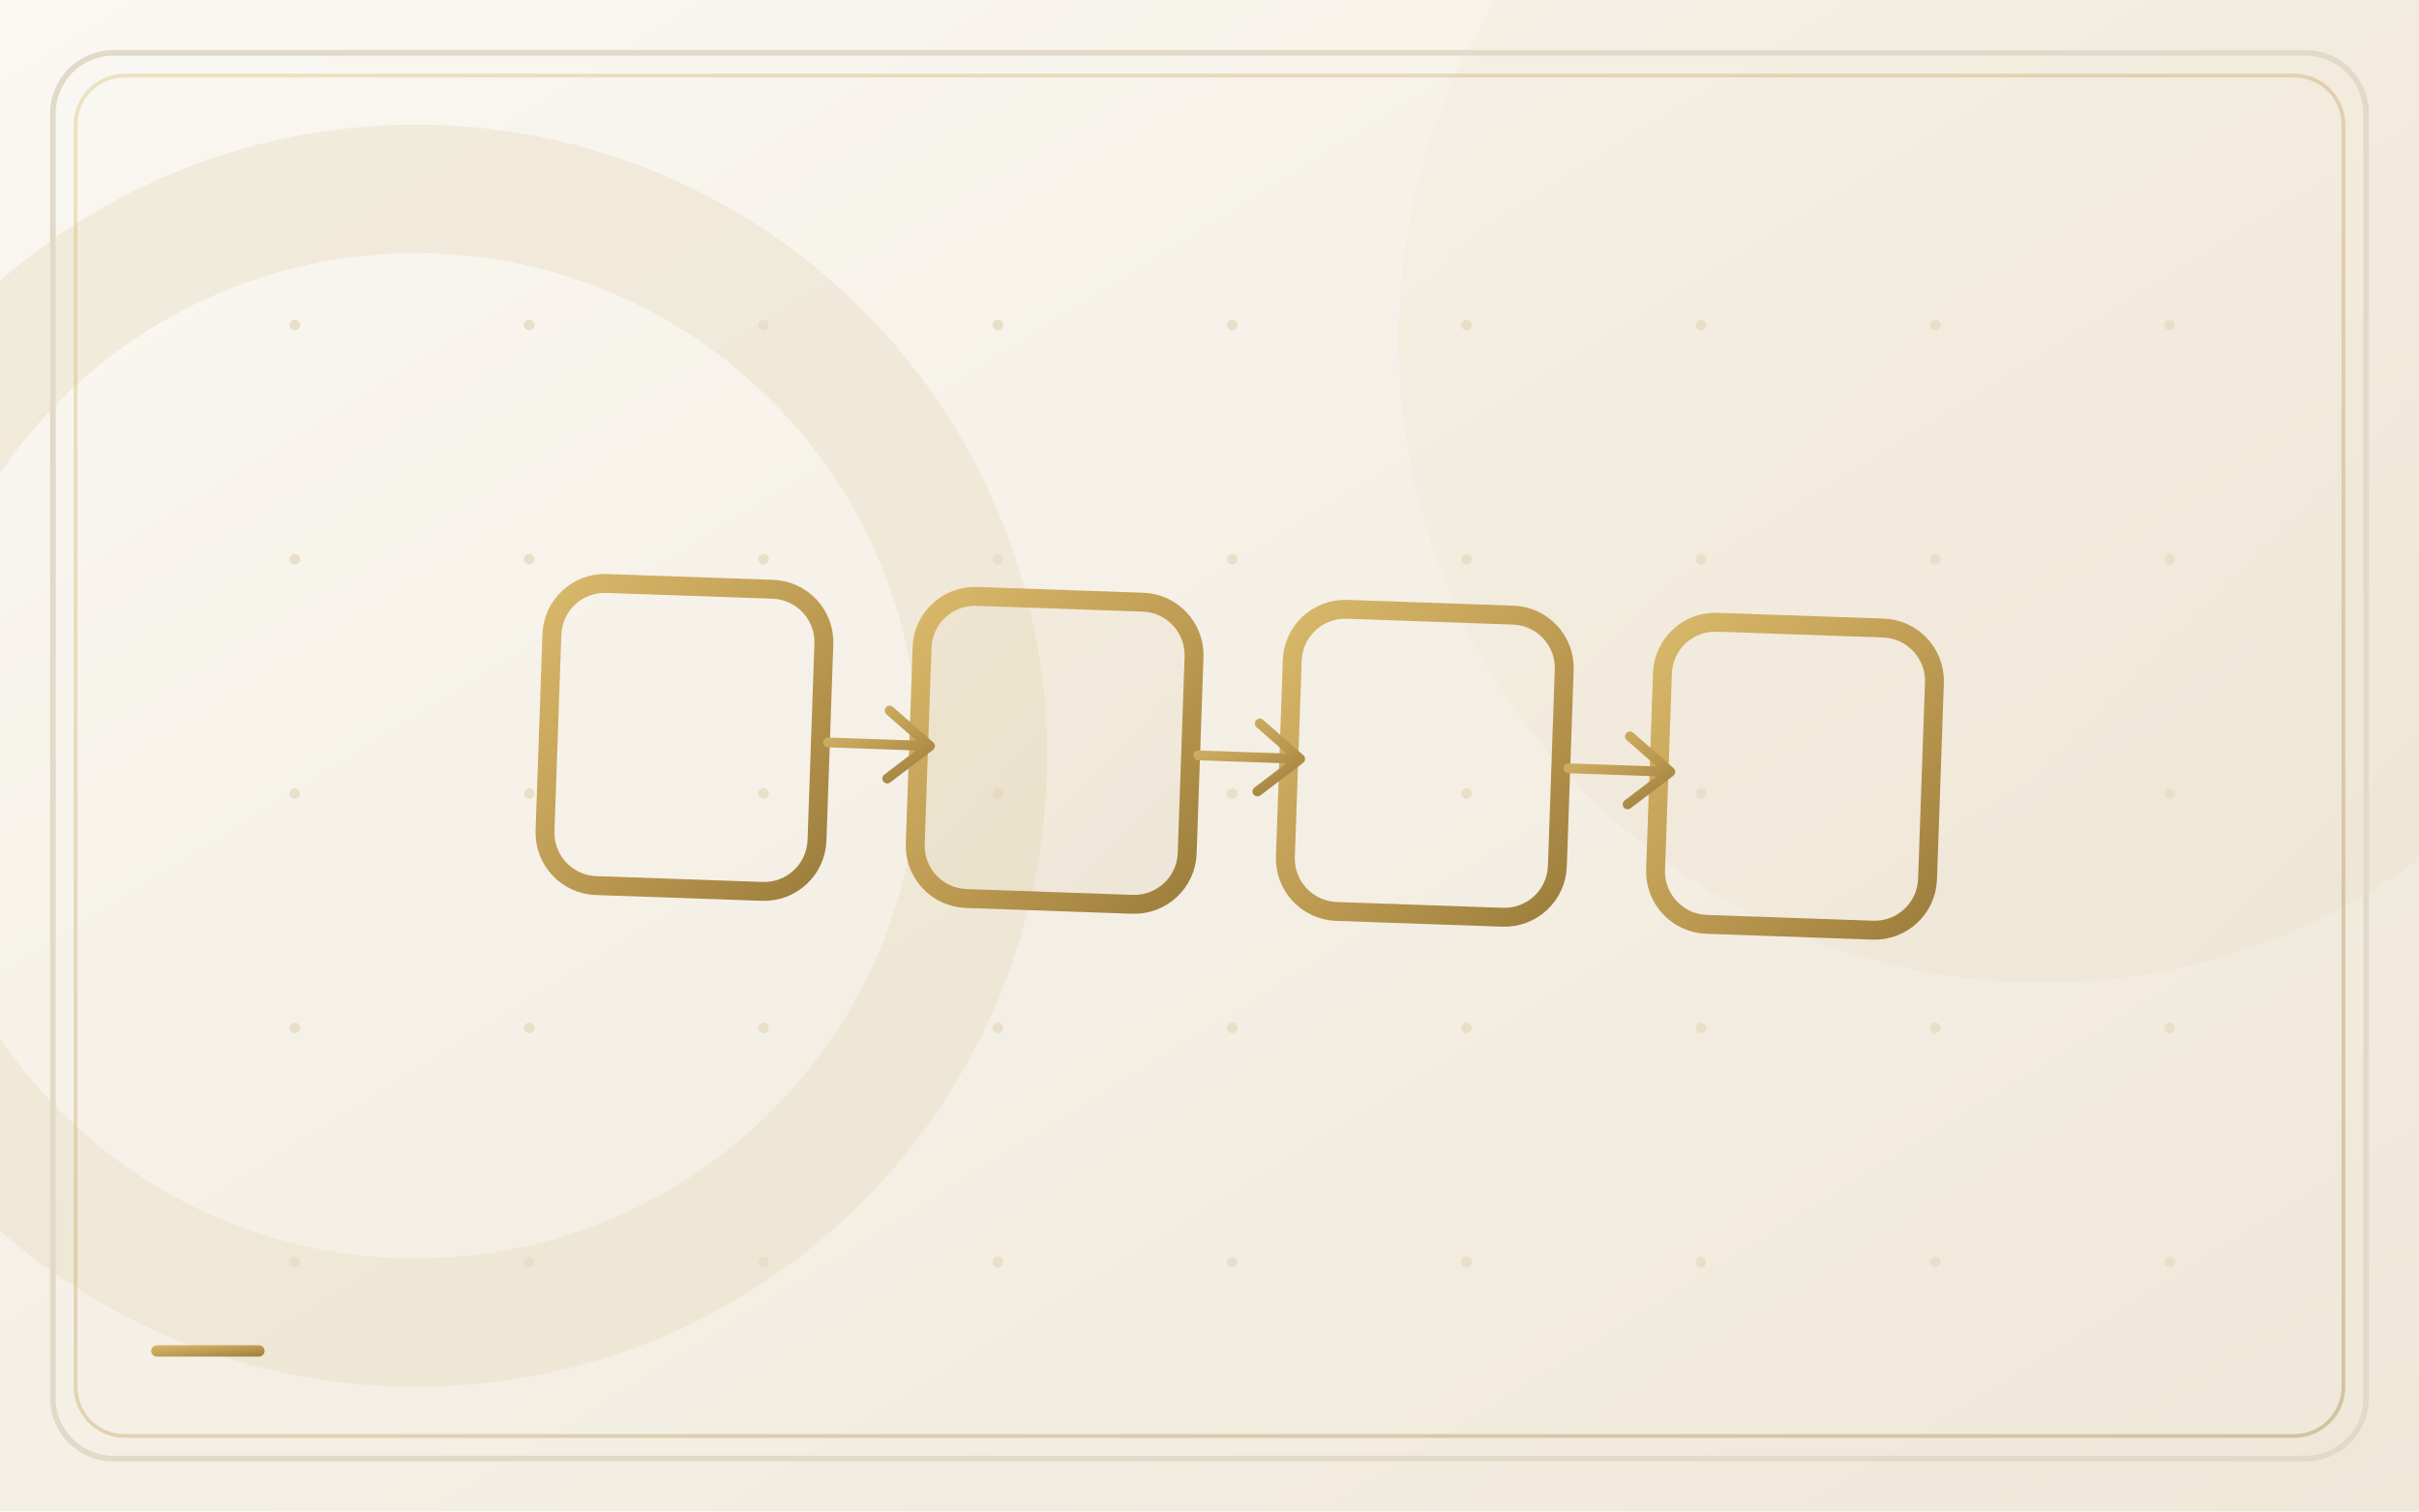
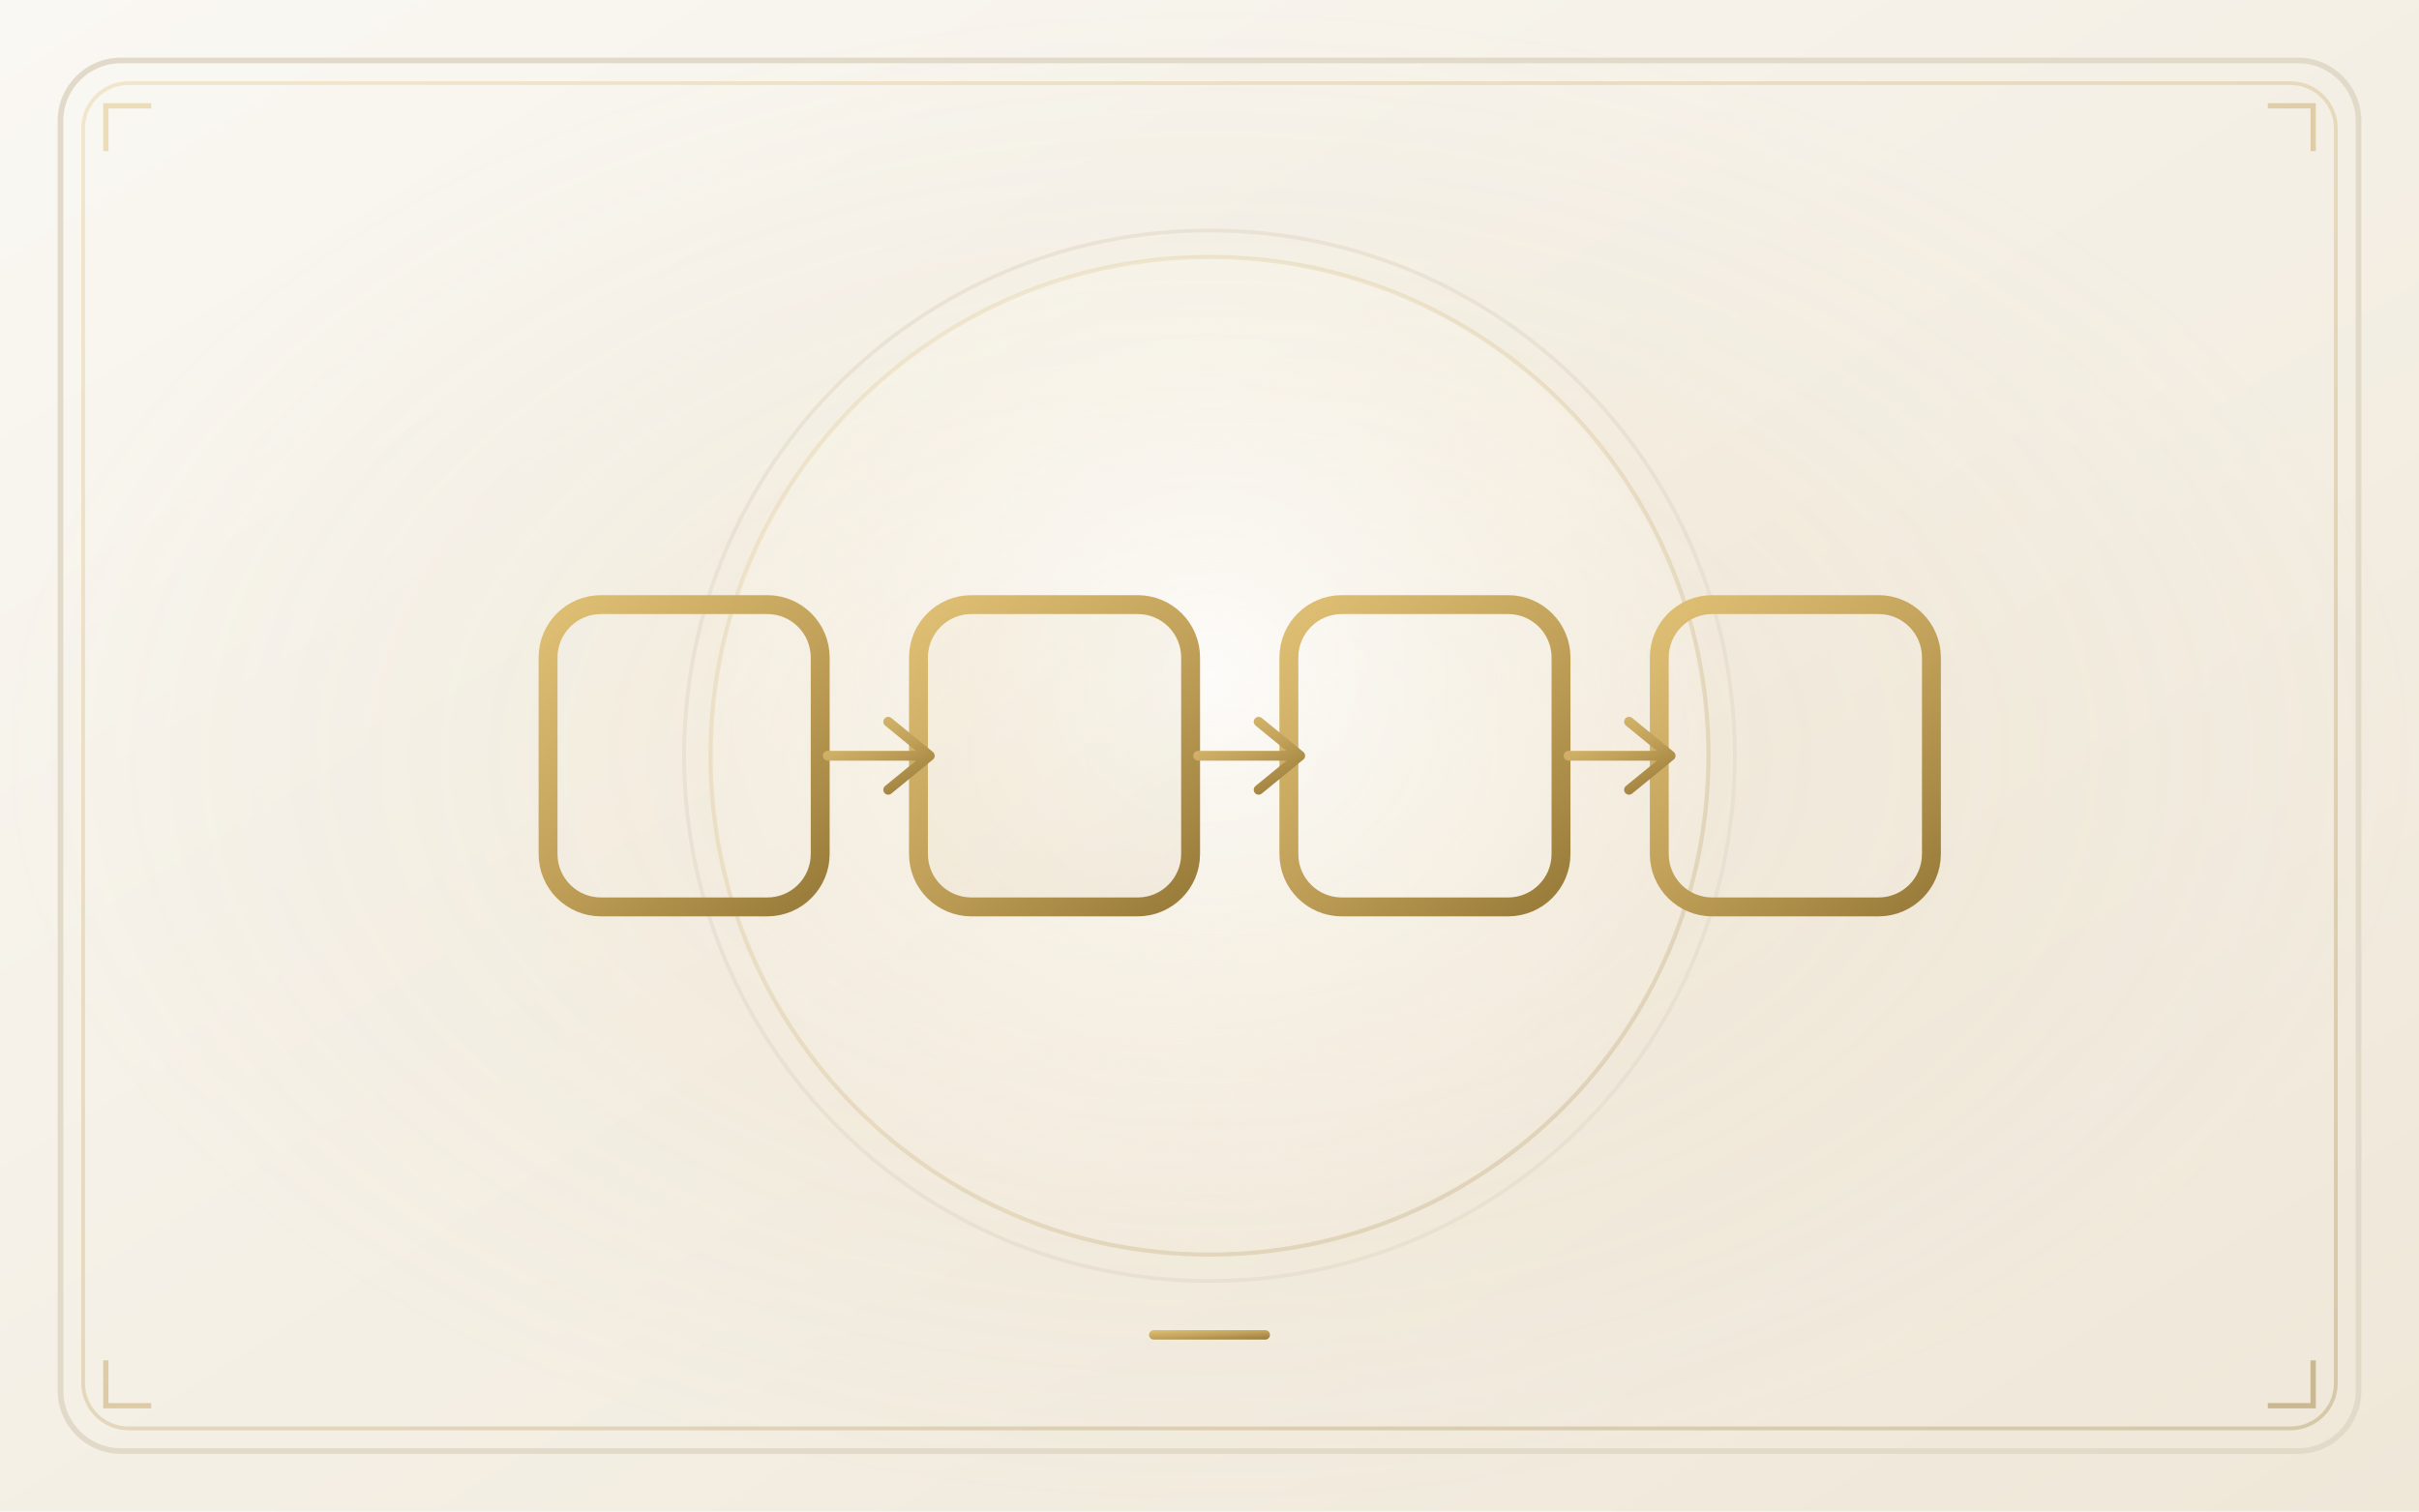
<svg xmlns="http://www.w3.org/2000/svg" viewBox="0 0 640 400" width="640" height="400">
  <defs>
    <linearGradient id="bgg" x1="0" y1="0" x2="1" y2="1">
      <stop offset="0" stop-color="#faf8f3" />
      <stop offset="1" stop-color="#efe7d8" />
    </linearGradient>
-     <linearGradient id="gg" x1="0" y1="0" x2="1" y2="1">
-       <stop offset="0" stop-color="#d8b86a" />
-       <stop offset="0.55" stop-color="#bd9a52" />
+     <linearGradient id="gg" x1="0.1" y1="0" x2="0.9" y2="1">
+       <stop offset="0" stop-color="#dcbd72" />
+       <stop offset="0.5" stop-color="#c2a25a" />
      <stop offset="1" stop-color="#9c7e3c" />
    </linearGradient>
+     <radialGradient id="glow" cx="0.5" cy="0.5" r="0.5">
+       <stop offset="0" stop-color="#caa968" stop-opacity="0.12" />
+       <stop offset="1" stop-color="#caa968" stop-opacity="0" />
+     </radialGradient>
+     <radialGradient id="med" cx="0.5" cy="0.42" r="0.6">
+       <stop offset="0" stop-color="#ffffff" stop-opacity="0.85" />
+       <stop offset="0.7" stop-color="#fbf7ee" stop-opacity="0.35" />
+       <stop offset="1" stop-color="#fbf7ee" stop-opacity="0" />
+     </radialGradient>
  </defs>
  <rect width="640" height="400" fill="url(#bgg)" />
-   <circle cx="540" cy="90" r="170" fill="url(#gg)" opacity="0.05" />
-   <circle cx="110" cy="200" r="150" fill="none" stroke="#e9dfc8" stroke-width="34" opacity="0.5" />
-   <circle cx="78" cy="86" r="1.4" fill="#e9dfc8" />
-   <circle cx="78" cy="148" r="1.4" fill="#e9dfc8" />
-   <circle cx="78" cy="210" r="1.4" fill="#e9dfc8" />
-   <circle cx="78" cy="272" r="1.4" fill="#e9dfc8" />
-   <circle cx="78" cy="334" r="1.4" fill="#e9dfc8" />
-   <circle cx="140" cy="86" r="1.4" fill="#e9dfc8" />
-   <circle cx="140" cy="148" r="1.4" fill="#e9dfc8" />
-   <circle cx="140" cy="210" r="1.4" fill="#e9dfc8" />
-   <circle cx="140" cy="272" r="1.4" fill="#e9dfc8" />
-   <circle cx="140" cy="334" r="1.4" fill="#e9dfc8" />
-   <circle cx="202" cy="86" r="1.4" fill="#e9dfc8" />
-   <circle cx="202" cy="148" r="1.4" fill="#e9dfc8" />
-   <circle cx="202" cy="210" r="1.4" fill="#e9dfc8" />
-   <circle cx="202" cy="272" r="1.4" fill="#e9dfc8" />
-   <circle cx="202" cy="334" r="1.4" fill="#e9dfc8" />
-   <circle cx="264" cy="86" r="1.4" fill="#e9dfc8" />
-   <circle cx="264" cy="148" r="1.4" fill="#e9dfc8" />
-   <circle cx="264" cy="210" r="1.4" fill="#e9dfc8" />
-   <circle cx="264" cy="272" r="1.4" fill="#e9dfc8" />
-   <circle cx="264" cy="334" r="1.4" fill="#e9dfc8" />
-   <circle cx="326" cy="86" r="1.4" fill="#e9dfc8" />
-   <circle cx="326" cy="148" r="1.4" fill="#e9dfc8" />
-   <circle cx="326" cy="210" r="1.4" fill="#e9dfc8" />
-   <circle cx="326" cy="272" r="1.4" fill="#e9dfc8" />
-   <circle cx="326" cy="334" r="1.4" fill="#e9dfc8" />
-   <circle cx="388" cy="86" r="1.4" fill="#e9dfc8" />
-   <circle cx="388" cy="148" r="1.4" fill="#e9dfc8" />
-   <circle cx="388" cy="210" r="1.4" fill="#e9dfc8" />
-   <circle cx="388" cy="272" r="1.4" fill="#e9dfc8" />
-   <circle cx="388" cy="334" r="1.4" fill="#e9dfc8" />
-   <circle cx="450" cy="86" r="1.4" fill="#e9dfc8" />
-   <circle cx="450" cy="148" r="1.4" fill="#e9dfc8" />
-   <circle cx="450" cy="210" r="1.4" fill="#e9dfc8" />
-   <circle cx="450" cy="272" r="1.4" fill="#e9dfc8" />
-   <circle cx="450" cy="334" r="1.4" fill="#e9dfc8" />
-   <circle cx="512" cy="86" r="1.4" fill="#e9dfc8" />
-   <circle cx="512" cy="148" r="1.4" fill="#e9dfc8" />
-   <circle cx="512" cy="210" r="1.4" fill="#e9dfc8" />
-   <circle cx="512" cy="272" r="1.4" fill="#e9dfc8" />
-   <circle cx="512" cy="334" r="1.4" fill="#e9dfc8" />
-   <circle cx="574" cy="86" r="1.4" fill="#e9dfc8" />
-   <circle cx="574" cy="148" r="1.4" fill="#e9dfc8" />
-   <circle cx="574" cy="210" r="1.4" fill="#e9dfc8" />
-   <circle cx="574" cy="272" r="1.4" fill="#e9dfc8" />
-   <circle cx="574" cy="334" r="1.4" fill="#e9dfc8" />
-   <rect x="14" y="14" width="612" height="372" fill="none" stroke="#e2dac9" stroke-width="1.5" rx="16" />
-   <rect x="20" y="20" width="600" height="360" fill="none" stroke="url(#gg)" stroke-width="1" rx="13" opacity="0.35" />
-   <g transform="rotate(2 320 200)">
+   <rect width="640" height="400" fill="url(#glow)" />
+   <circle cx="320" cy="200" r="132" fill="url(#med)" />
+   <circle cx="320" cy="200" r="132" fill="none" stroke="url(#gg)" stroke-width="1.1" opacity="0.22" />
+   <circle cx="320" cy="200" r="139" fill="none" stroke="#e2dac9" stroke-width="1" opacity="0.6" />
+   <rect x="16" y="16" width="608" height="368" fill="none" stroke="#e2dac9" stroke-width="1.5" rx="16" />
+   <rect x="22" y="22" width="596" height="356" fill="none" stroke="url(#gg)" stroke-width="1" rx="12" opacity="0.3" />
+   <path d="M28 40 V28 H40 M600 28 H612 V40 M612 360 V372 H600 M40 372 H28 V360" fill="none" stroke="url(#gg)" stroke-width="1.4" opacity="0.45" />
+   <g>
    <rect x="145" y="160" width="72" height="80" rx="14" stroke="url(#gg)" fill="none" stroke-width="5" stroke-linecap="round" stroke-linejoin="round" />
    <rect x="243" y="160" width="72" height="80" rx="14" stroke="url(#gg)" fill="none" stroke-width="5" stroke-linecap="round" stroke-linejoin="round" />
    <rect x="243" y="160" width="72" height="80" rx="14" fill="url(#gg)" opacity="0.08" />
    <rect x="341" y="160" width="72" height="80" rx="14" stroke="url(#gg)" fill="none" stroke-width="5" stroke-linecap="round" stroke-linejoin="round" />
    <rect x="439" y="160" width="72" height="80" rx="14" stroke="url(#gg)" fill="none" stroke-width="5" stroke-linecap="round" stroke-linejoin="round" />
    <path d="M219 200 h24 M235 191 l11 9 l-11 9" stroke="url(#gg)" fill="none" stroke-width="2.6" stroke-linecap="round" stroke-linejoin="round" />
    <path d="M317 200 h24 M333 191 l11 9 l-11 9" stroke="url(#gg)" fill="none" stroke-width="2.6" stroke-linecap="round" stroke-linejoin="round" />
    <path d="M415 200 h24 M431 191 l11 9 l-11 9" stroke="url(#gg)" fill="none" stroke-width="2.6" stroke-linecap="round" stroke-linejoin="round" />
  </g>
-   <rect x="40" y="356" width="30" height="3" rx="1.5" fill="url(#gg)" />
+   <rect x="304" y="352" width="32" height="2.5" rx="1.25" fill="url(#gg)" />
</svg>
